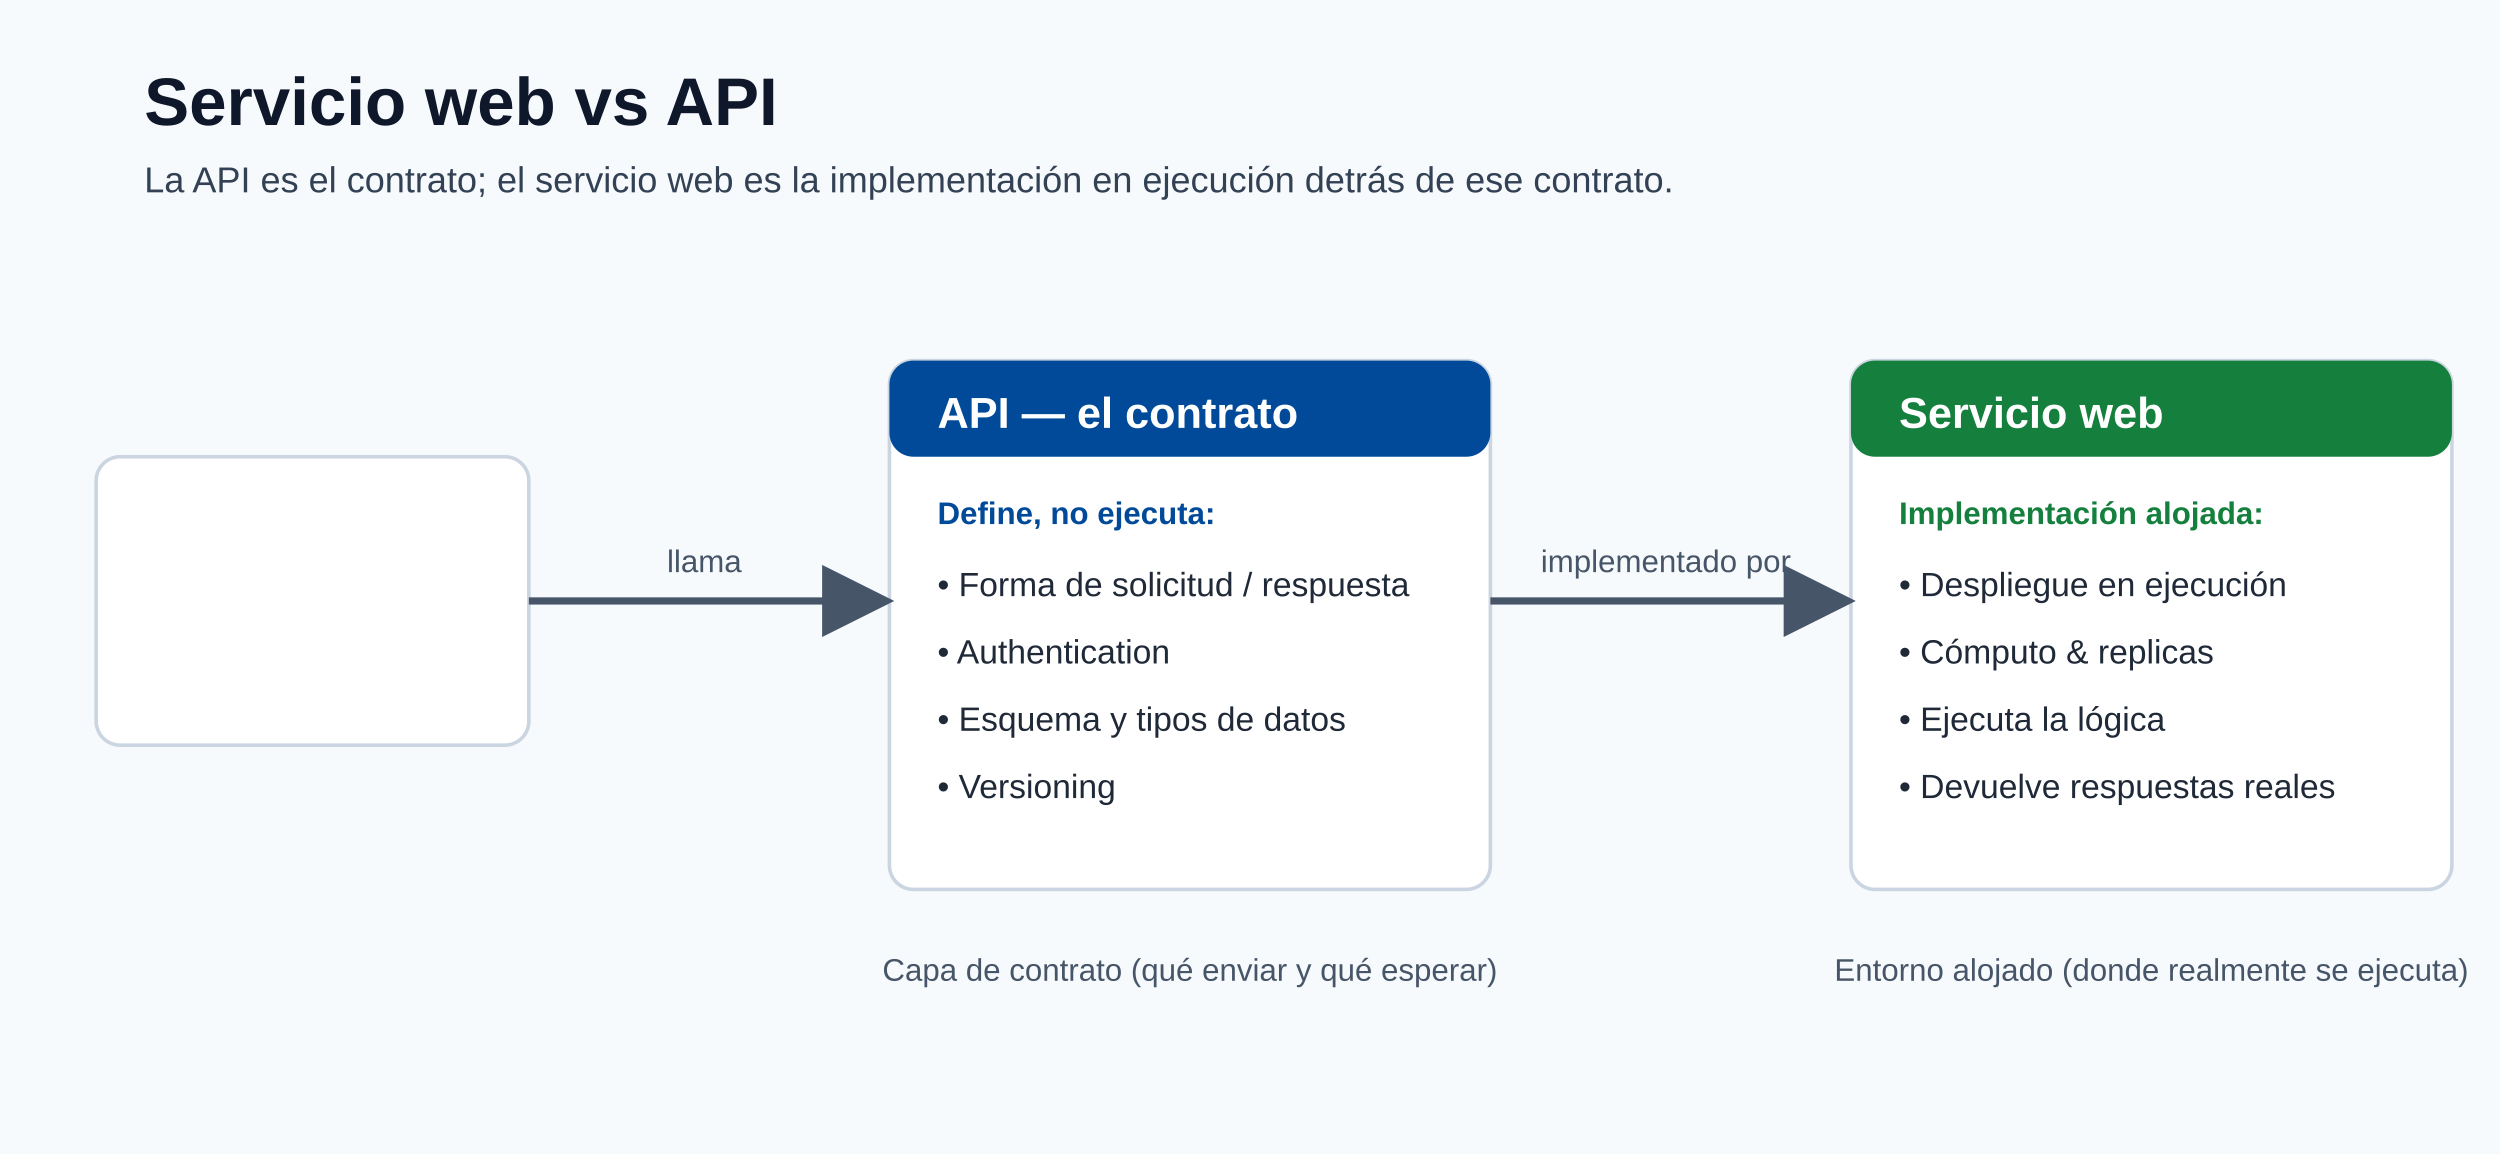
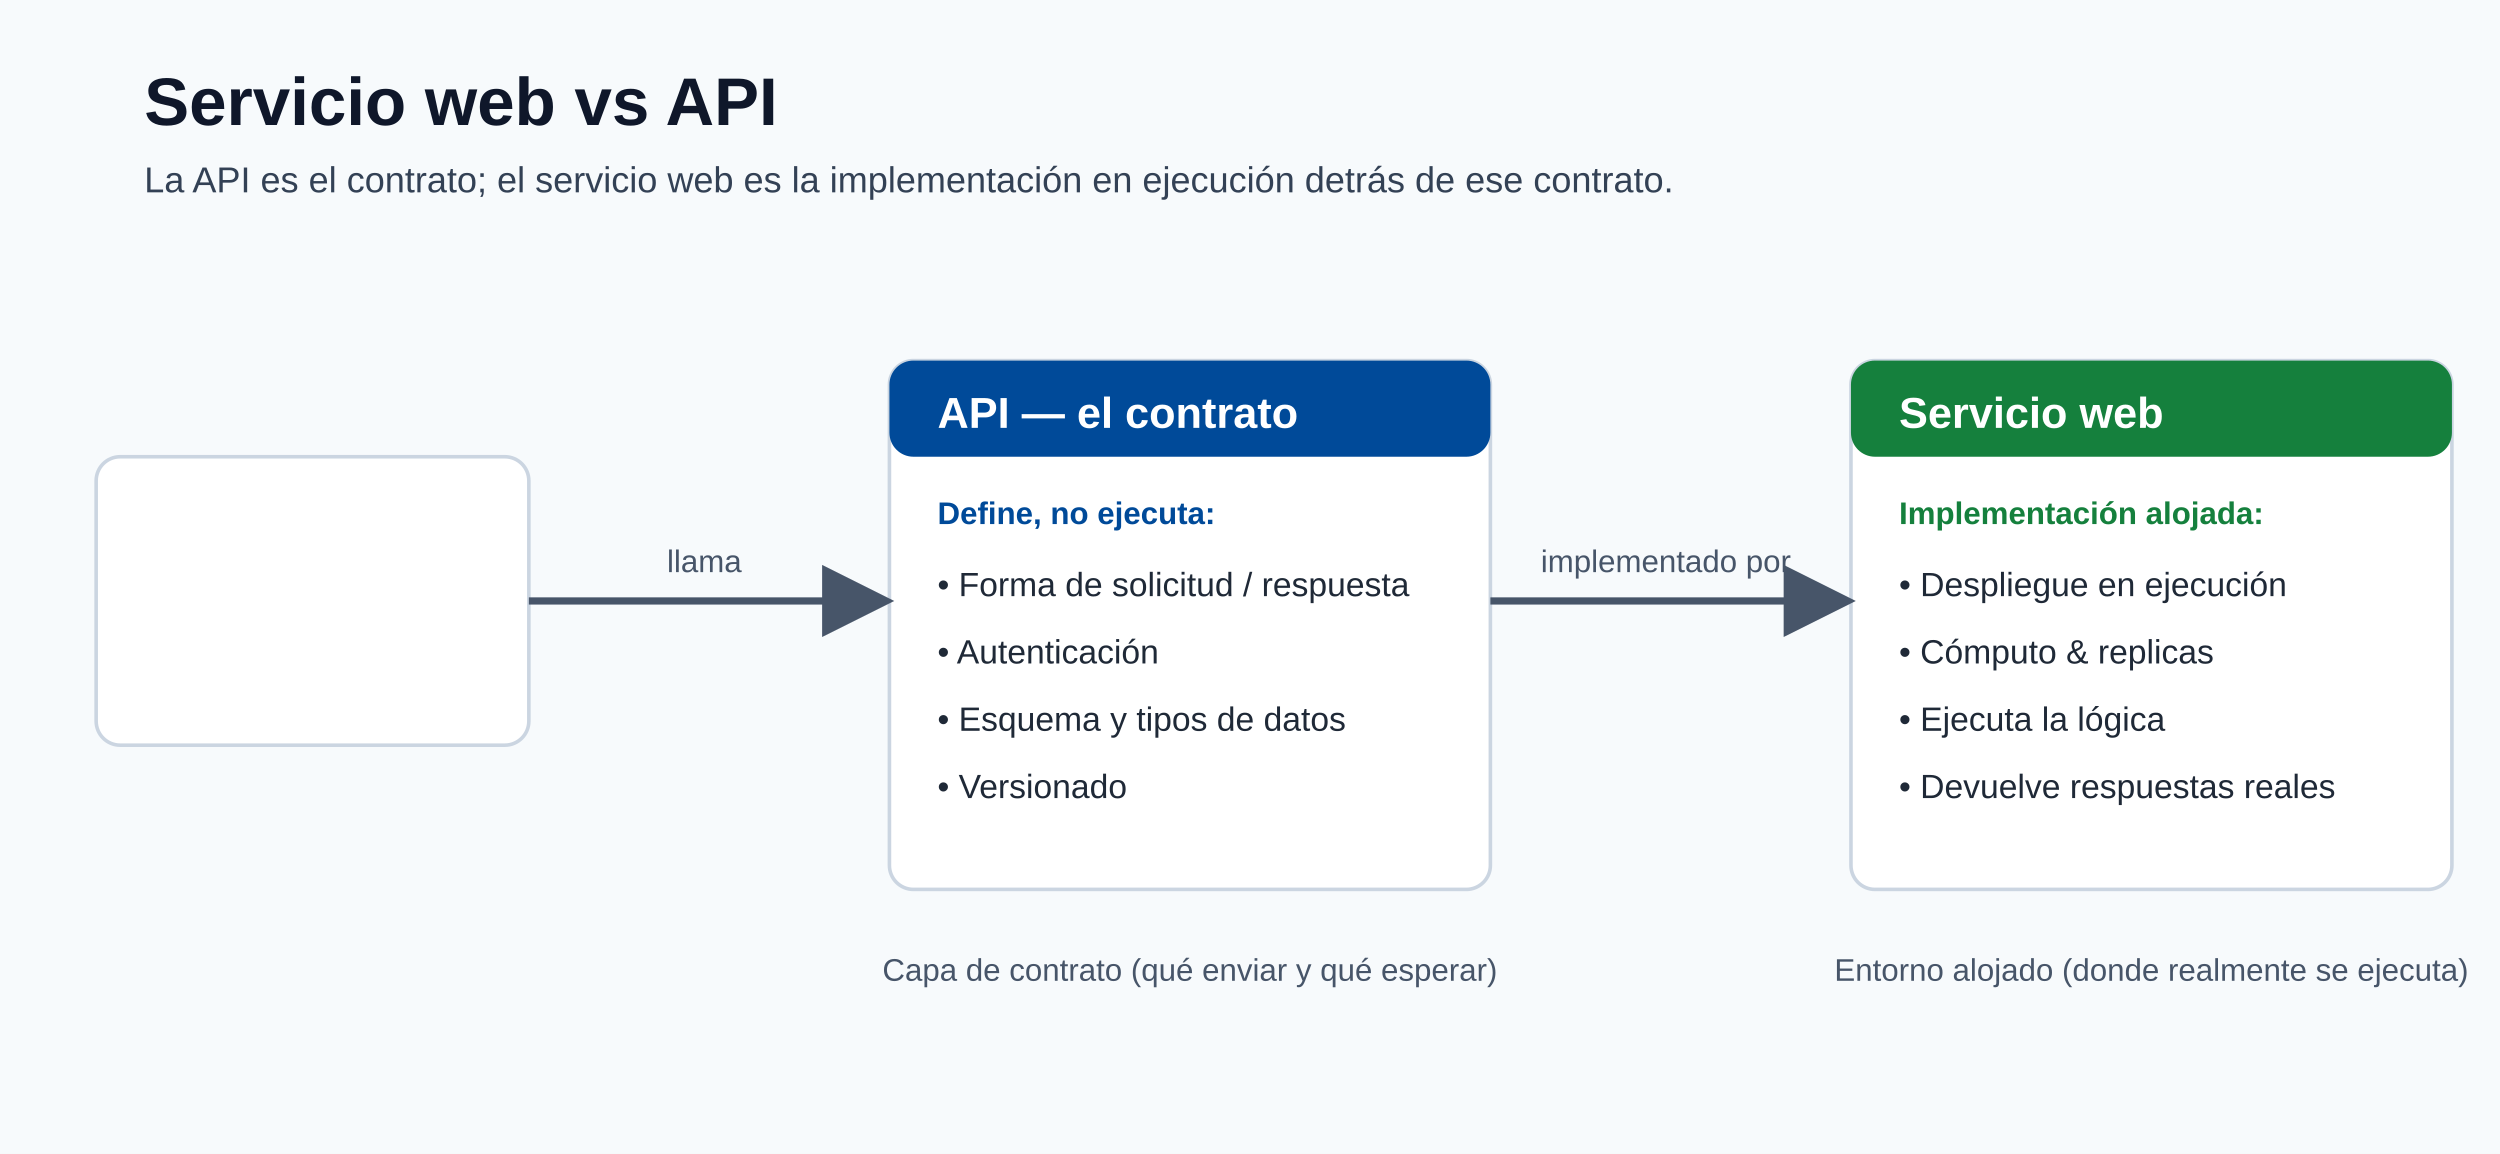
<svg xmlns="http://www.w3.org/2000/svg" width="1040" height="480" viewBox="0 0 1040 480" role="img" aria-labelledby="title desc">
  <defs>
    <style>
      .bg { fill: #f7fafc; }
      .title { fill: #0f172a; font-family: Segoe UI, Arial, sans-serif; font-size: 28px; font-weight: 700; }
      .subtitle { fill: #334155; font-family: Segoe UI, Arial, sans-serif; font-size: 15px; }
      .card { fill: #ffffff; stroke: #cbd5e1; stroke-width: 1.5; }
      .head { font-family: Segoe UI, Arial, sans-serif; font-size: 18px; font-weight: 700; fill: #ffffff; }
      .sub { font-family: Segoe UI, Arial, sans-serif; font-size: 14px; fill: #ffffff; }
      .item { font-family: Segoe UI, Arial, sans-serif; font-size: 14px; fill: #1f2937; }
      .tag { font-family: Segoe UI, Arial, sans-serif; font-size: 13px; font-weight: 700; }
      .arrow { stroke: #475569; stroke-width: 3; fill: none; }
      .albl { font-family: Segoe UI, Arial, sans-serif; font-size: 13px; fill: #475569; text-anchor: middle; }
    </style>
    <marker id="ah" markerWidth="10" markerHeight="10" refX="8" refY="5" orient="auto">
      <path d="M0,0 L10,5 L0,10 z" fill="#475569" />
    </marker>
  </defs>
  <rect class="bg" x="0" y="0" width="1040" height="480" />
  <text class="title" x="60" y="52">Servicio web vs API</text>
  <text class="subtitle" x="60" y="80">La API es el contrato; el servicio web es la implementación en ejecución detrás de ese contrato.</text>
  <rect class="card" x="40" y="190" width="180" height="120" rx="10" fill="#64748b" />
  <text class="head" x="60" y="232">Cliente</text>
  <text class="sub" x="60" y="262">Aplicación, navegador,</text>
  <text class="sub" x="60" y="284">o servicio que</text>
  <text class="sub" x="60" y="306">llama a la API</text>
  <rect class="card" x="370" y="150" width="250" height="220" rx="10" fill="#eff6ff" stroke="#004a99" stroke-width="2.5" />
  <rect x="370" y="150" width="250" height="40" rx="10" fill="#004a99" />
  <text class="head" x="390" y="178">API — el contrato</text>
  <text class="tag" x="390" y="218" fill="#004a99">Define, no ejecuta:</text>
  <text class="item" x="390" y="248">• Forma de solicitud / respuesta</text>
-   <text class="item" x="390" y="276">• Authentication</text>
+   <text class="item" x="390" y="276">• Autenticación</text>
  <text class="item" x="390" y="304">• Esquema y tipos de datos</text>
-   <text class="item" x="390" y="332">• Versioning</text>
+   <text class="item" x="390" y="332">• Versionado</text>
  <rect class="card" x="770" y="150" width="250" height="220" rx="10" fill="#f0fdf4" stroke="#15803d" stroke-width="2.5" />
  <rect x="770" y="150" width="250" height="40" rx="10" fill="#15803d" />
  <text class="head" x="790" y="178">Servicio web</text>
  <text class="tag" x="790" y="218" fill="#15803d">Implementación alojada:</text>
  <text class="item" x="790" y="248">• Despliegue en ejecución</text>
  <text class="item" x="790" y="276">• Cómputo &amp; replicas</text>
  <text class="item" x="790" y="304">• Ejecuta la lógica</text>
  <text class="item" x="790" y="332">• Devuelve respuestas reales</text>
  <line class="arrow" x1="220" y1="250" x2="366" y2="250" marker-end="url(#ah)" />
  <text class="albl" x="293" y="238">llama</text>
  <line class="arrow" x1="620" y1="250" x2="766" y2="250" marker-end="url(#ah)" />
  <text class="albl" x="693" y="238">implementado por</text>
  <text class="albl" x="495" y="408" font-size="14">Capa de contrato (qué enviar y qué esperar)</text>
  <text class="albl" x="895" y="408" font-size="14">Entorno alojado (donde realmente se ejecuta)</text>
</svg>
